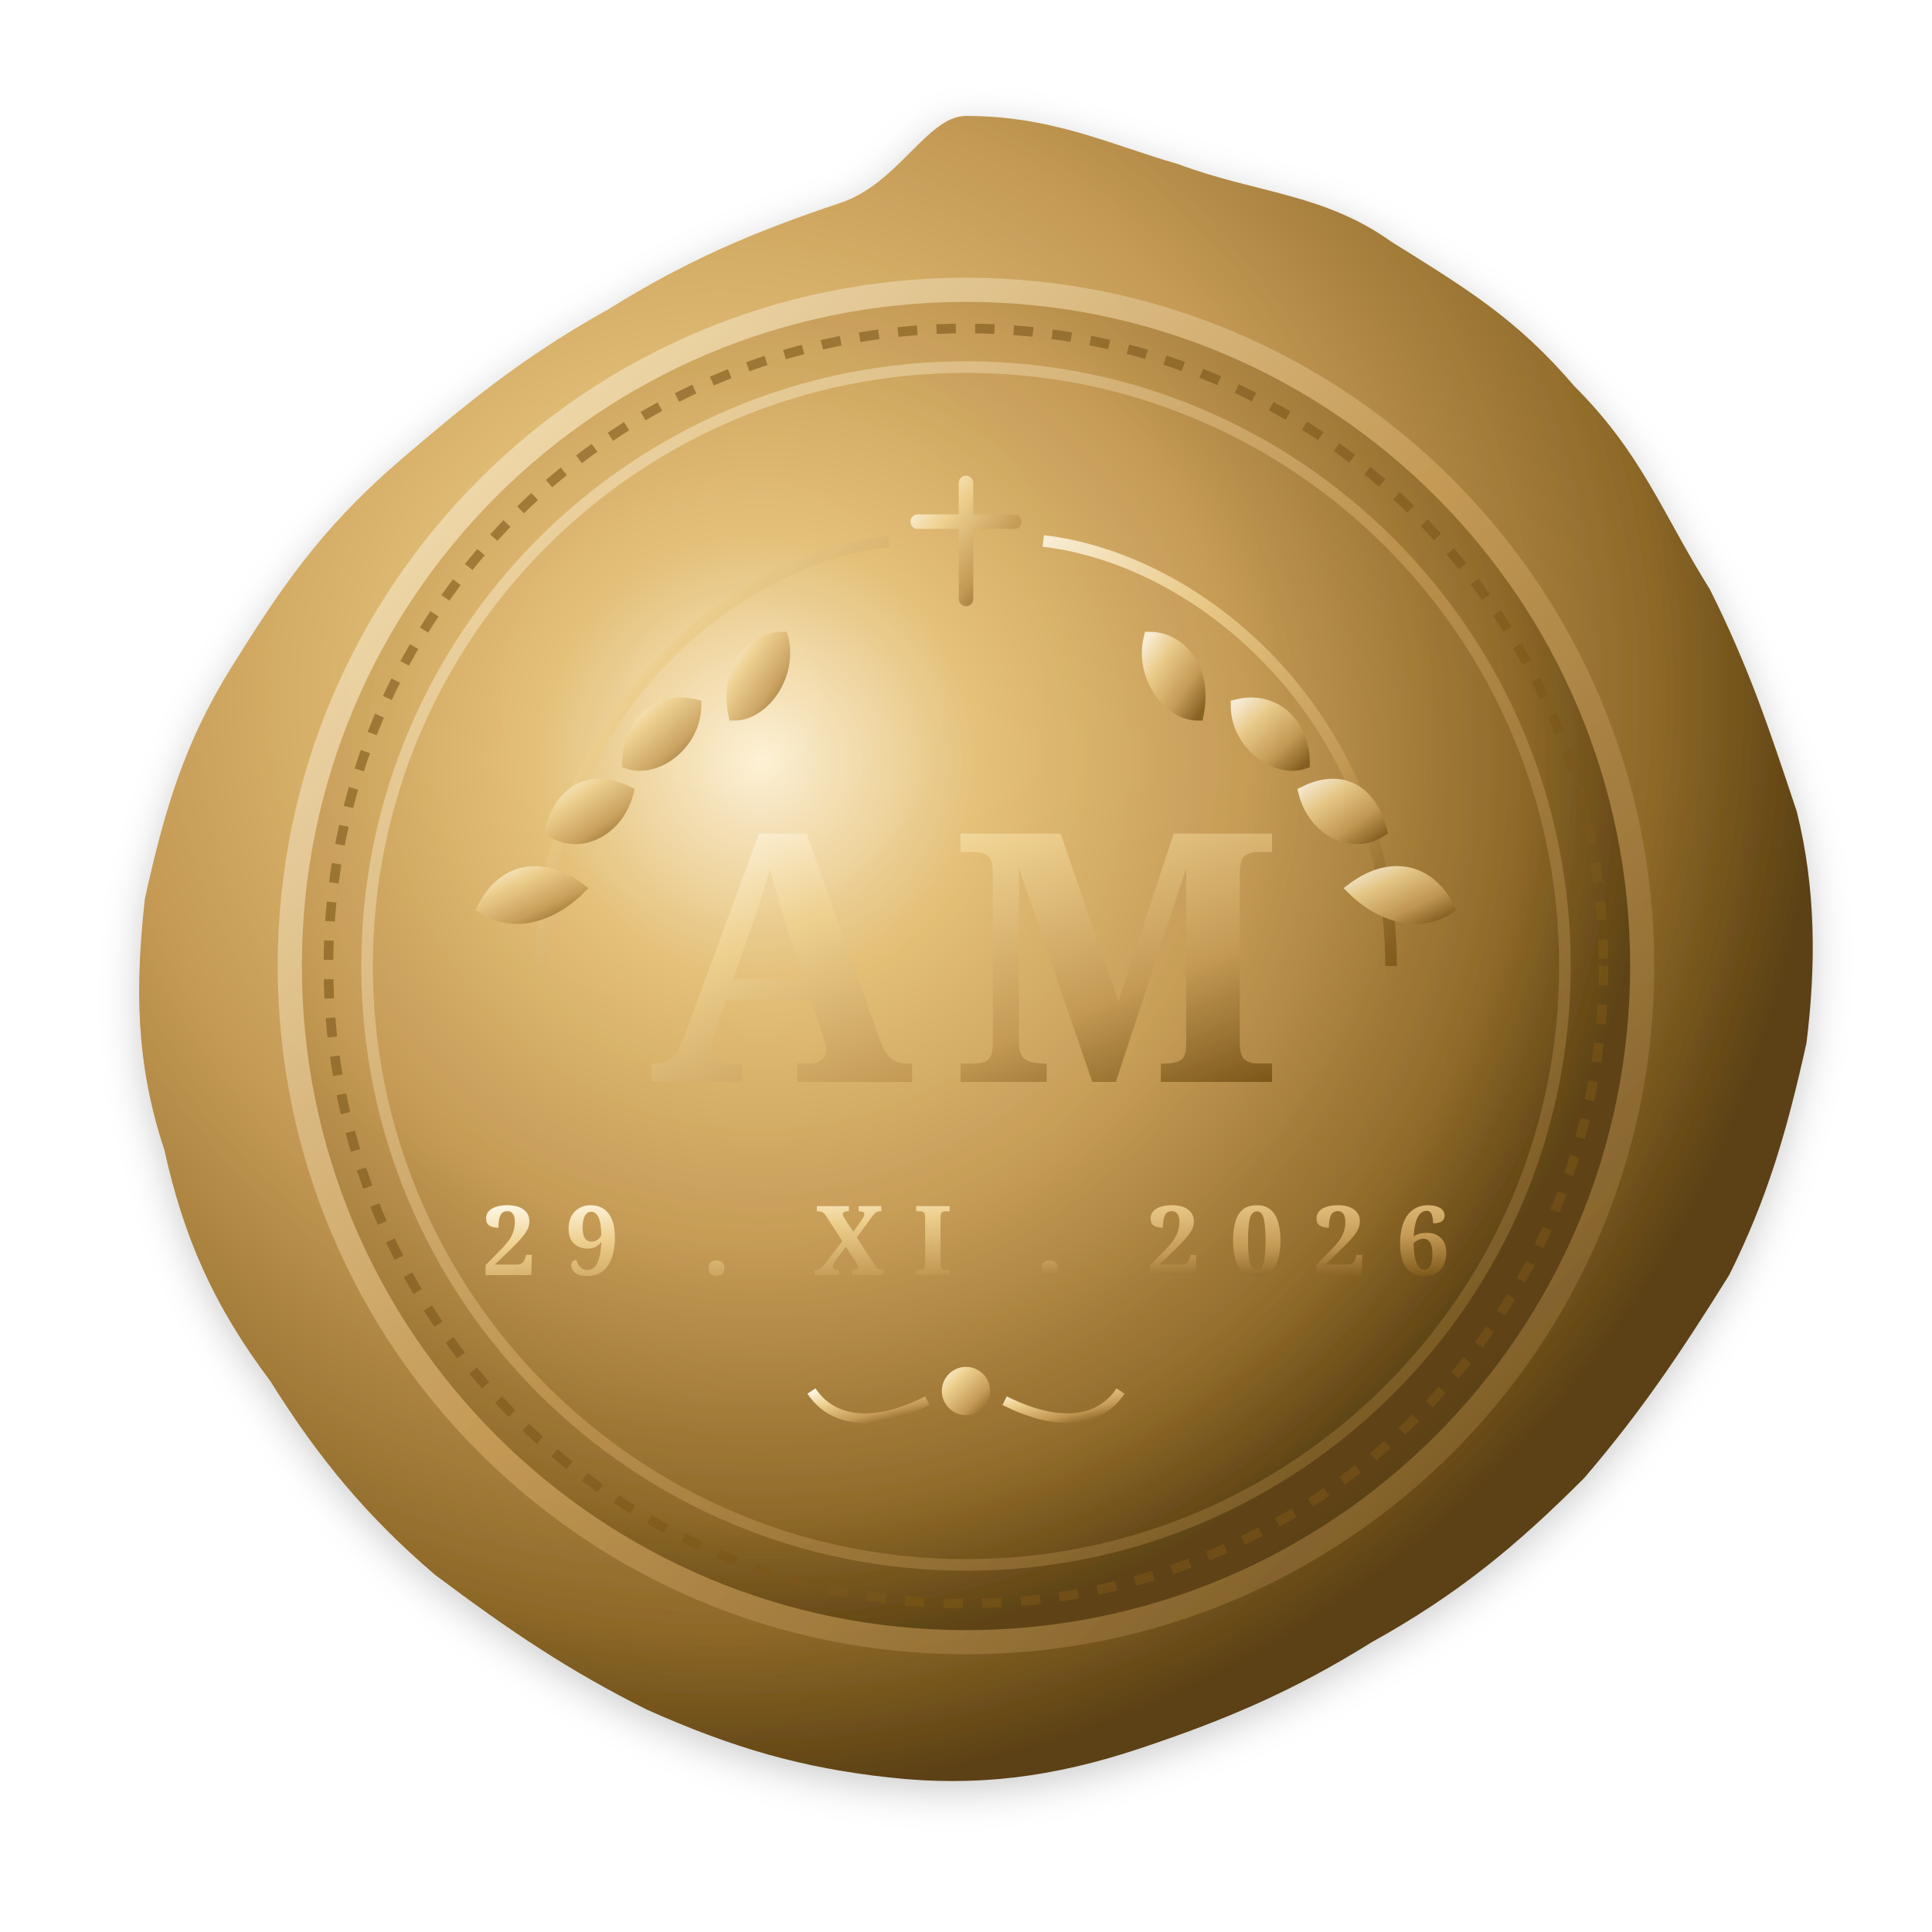
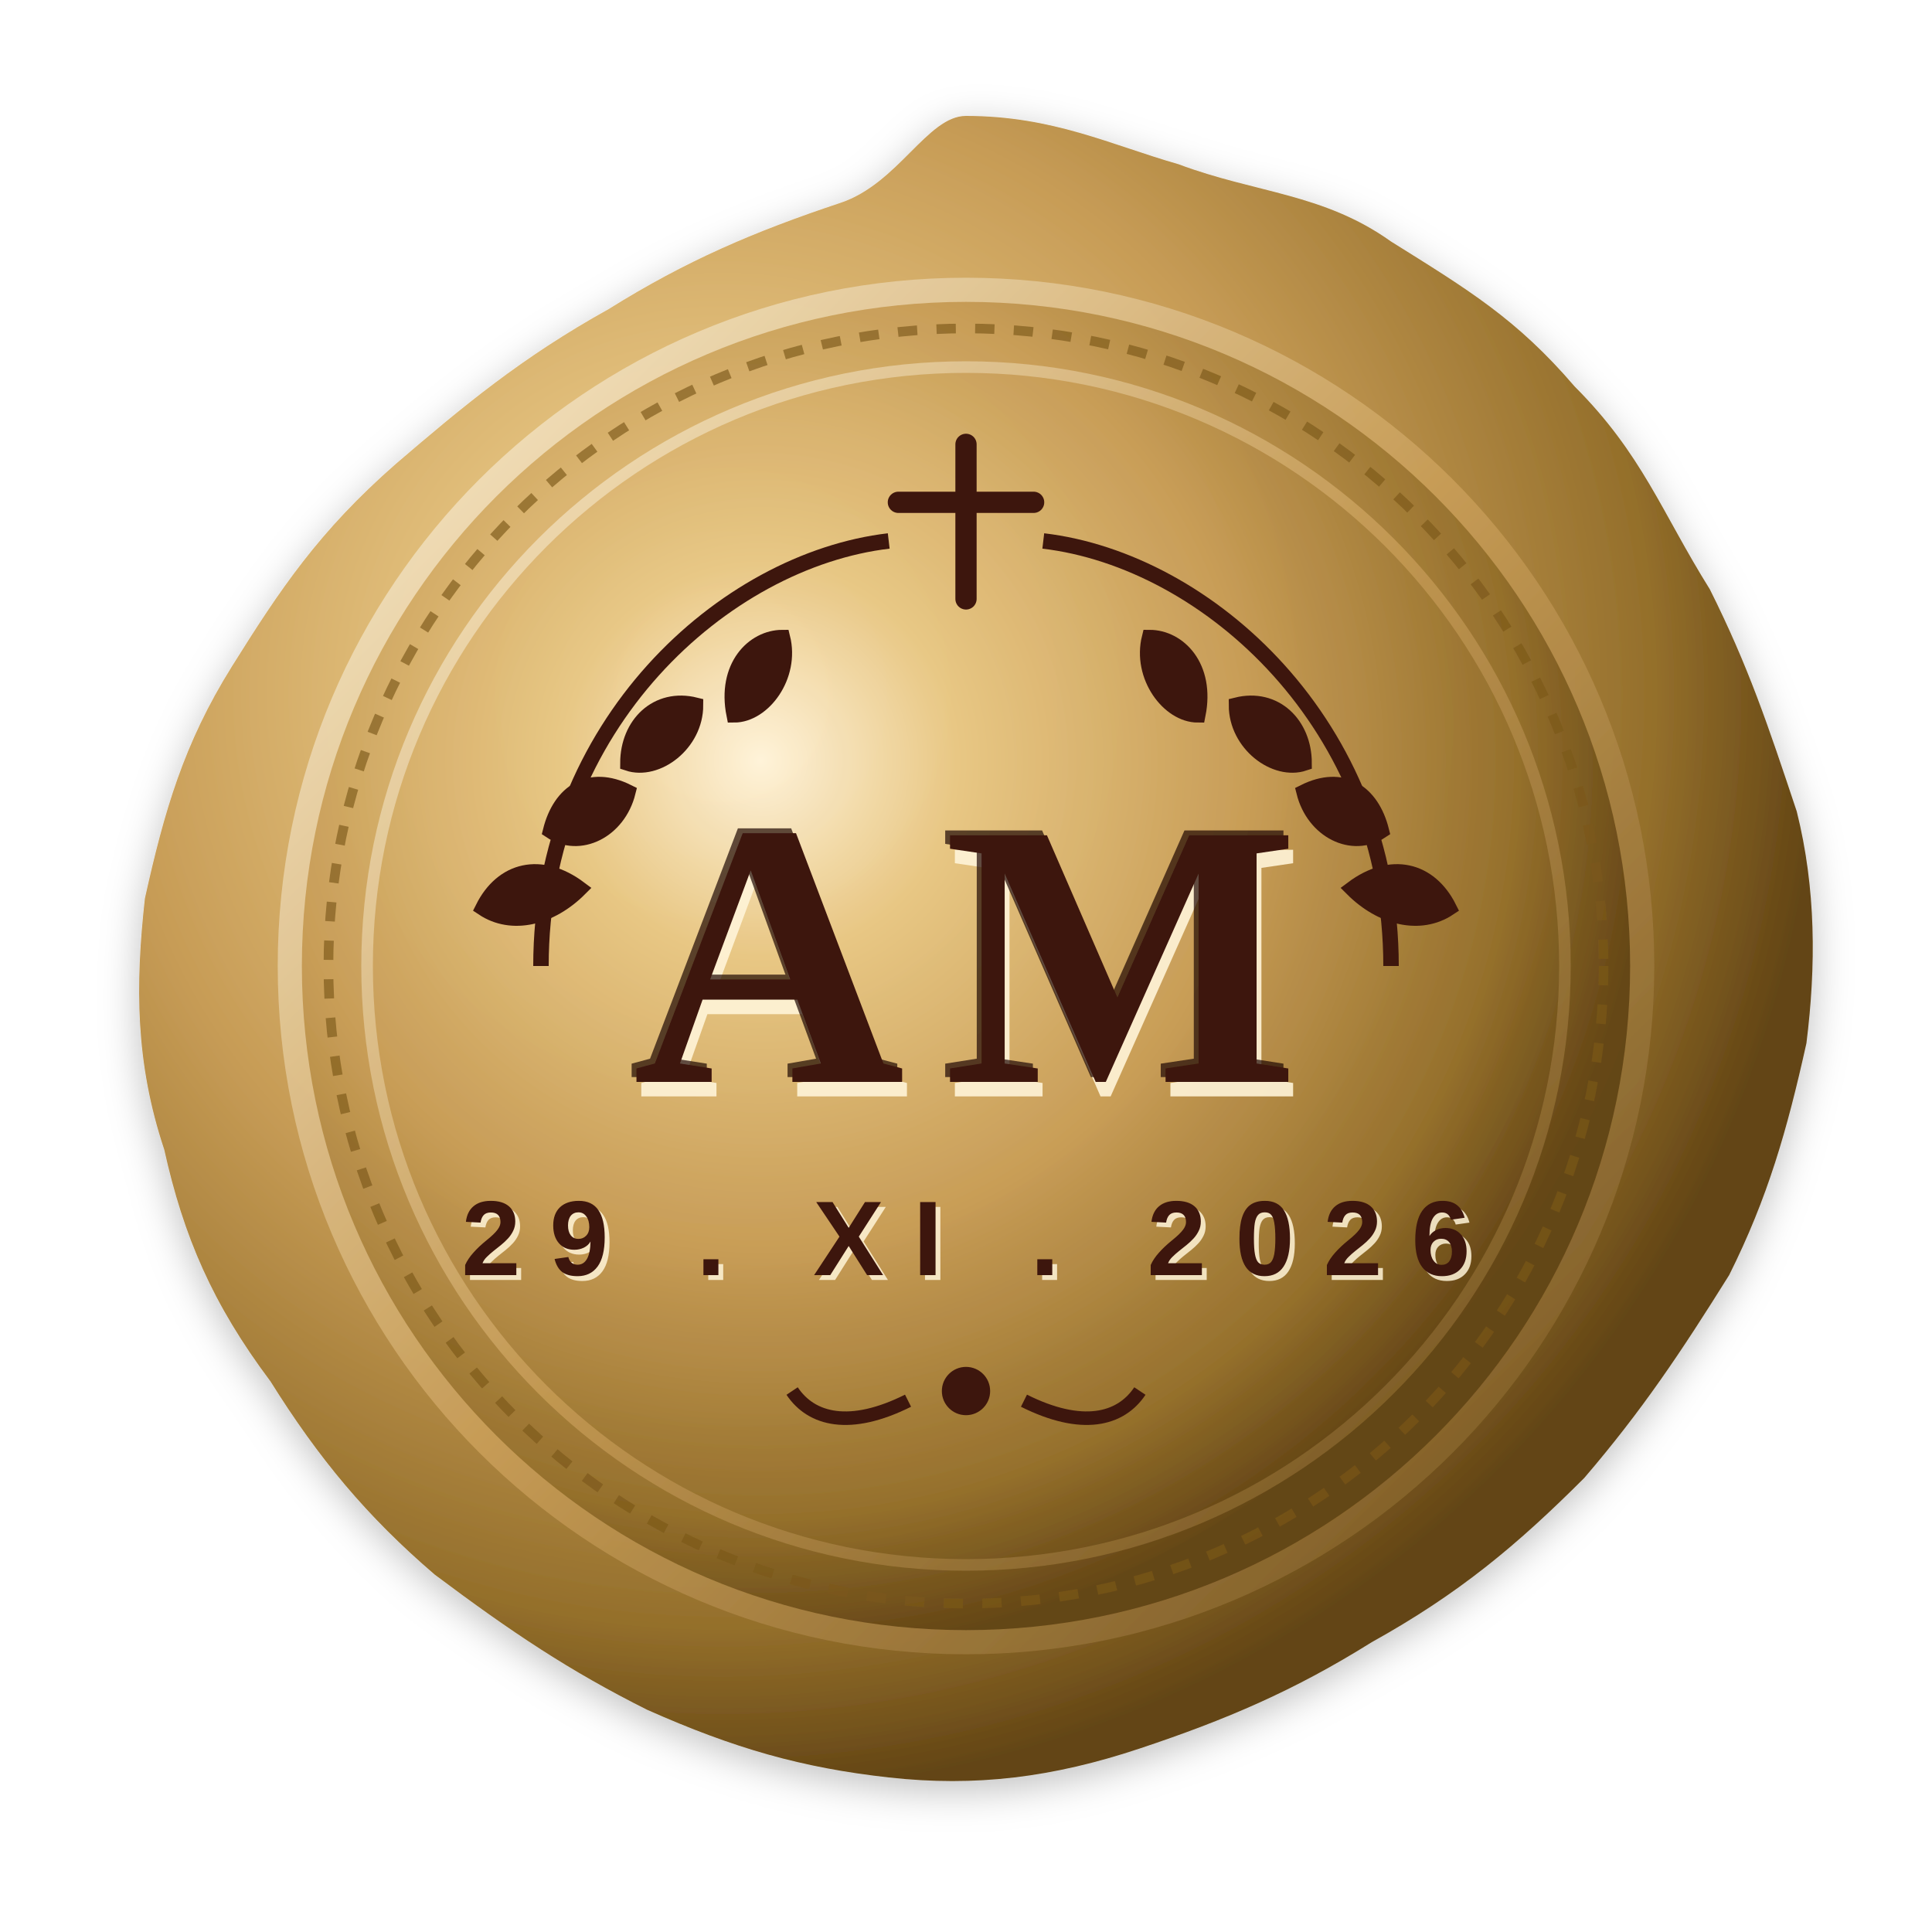
<svg xmlns="http://www.w3.org/2000/svg" viewBox="0 0 200 200" width="200" height="200">
  <defs>
    <radialGradient id="waxGold" cx="35%" cy="35%" r="65%">
-       <stop offset="0%" stop-color="#FDF1D6" />
-       <stop offset="25%" stop-color="#E4C078" />
-       <stop offset="55%" stop-color="#C49A55" />
-       <stop offset="85%" stop-color="#8E6928" />
-       <stop offset="100%" stop-color="#5C4113" />
+       <stop offset="0%" stop-color="#FFF3DA" />
+       <stop offset="22%" stop-color="#E8C784" />
+       <stop offset="55%" stop-color="#C79C56" />
+       <stop offset="85%" stop-color="#946F2B" />
+       <stop offset="100%" stop-color="#634515" />
    </radialGradient>
    <filter id="sealShadow" x="-15%" y="-15%" width="130%" height="135%">
-       <feDropShadow dx="0" dy="6" stdDeviation="6" flood-color="#361705" flood-opacity="0.38" />
-       <feDropShadow dx="0" dy="1" stdDeviation="2" flood-color="#000000" flood-opacity="0.2" />
+       <feDropShadow dx="0" dy="5" stdDeviation="5" flood-color="#2D1108" flood-opacity="0.42" />
+       <feDropShadow dx="0" dy="1" stdDeviation="2" flood-color="#000000" flood-opacity="0.25" />
    </filter>
    <linearGradient id="innerRim" x1="0%" y1="0%" x2="100%" y2="100%">
-       <stop offset="0%" stop-color="#FFF0CD" />
-       <stop offset="50%" stop-color="#C49A55" />
-       <stop offset="100%" stop-color="#694B1B" />
-     </linearGradient>
-     <linearGradient id="goldText" x1="0%" y1="0%" x2="100%" y2="100%">
-       <stop offset="0%" stop-color="#FFF8E7" />
-       <stop offset="30%" stop-color="#EED08F" />
-       <stop offset="70%" stop-color="#C49A55" />
-       <stop offset="100%" stop-color="#7B5719" />
+       <stop offset="0%" stop-color="#FFF5DC" />
+       <stop offset="50%" stop-color="#C79C56" />
+       <stop offset="100%" stop-color="#6B4D1B" />
    </linearGradient>
  </defs>
  <g filter="url(#sealShadow)">
    <path d="M100 12        C109 12, 115 15, 122 17 C130 20, 137 20, 144 25 C152 30, 157 33, 163 40 C170 47, 172 53, 177 61 C181 69, 183 75, 186 84 C188 92, 188 100, 187 108 C185 117, 183 124, 179 132 C174 140, 170 146, 164 153 C157 160, 151 165, 142 170 C134 175, 127 178, 118 181 C109 184, 101 185, 92 184 C83 183, 76 181, 67 177 C59 173, 53 169, 45 163 C38 157, 33 151, 28 143 C22 135, 19 128, 17 119 C14 110, 14 102, 15 93 C17 84, 19 77, 24 69 C29 61, 33 55, 41 48 C48 42, 54 37, 63 32 C71 27, 78 24, 87 21 C93 19, 96 12, 100 12 Z" fill="url(#waxGold)" />
    <circle cx="100" cy="100" r="70" fill="url(#waxGold)" stroke="url(#innerRim)" stroke-width="2.5" opacity="0.95" />
-     <circle cx="100" cy="100" r="66" fill="none" stroke="#7B5719" stroke-width="1" opacity="0.6" stroke-dasharray="2,2" />
-     <circle cx="100" cy="100" r="62" fill="none" stroke="url(#innerRim)" stroke-width="1.2" opacity="0.8" />
-     <g stroke="url(#goldText)" stroke-width="1.2" fill="none" opacity="0.85">
+     <circle cx="100" cy="100" r="66" fill="none" stroke="#7B5719" stroke-width="1" opacity="0.65" stroke-dasharray="2,2" />
+     <circle cx="100" cy="100" r="62" fill="none" stroke="url(#innerRim)" stroke-width="1.2" opacity="0.85" />
+     <g stroke="#3E150D" stroke-width="1.6" fill="none">
      <path d="M56 100 C56 75, 75 58, 92 56" />
-       <path d="M60 92 C56 89, 52 90, 50 94 C53 96, 57 95, 60 92 Z" fill="url(#goldText)" />
-       <path d="M65 82 C61 80, 58 82, 57 86 C60 88, 64 86, 65 82 Z" fill="url(#goldText)" />
-       <path d="M72 73 C68 72, 65 75, 65 79 C68 80, 72 77, 72 73 Z" fill="url(#goldText)" />
-       <path d="M81 66 C78 66, 75 69, 76 74 C79 74, 82 70, 81 66 Z" fill="url(#goldText)" />
+       <path d="M60 92 C56 89, 52 90, 50 94 C53 96, 57 95, 60 92 Z" fill="#3E150D" />
+       <path d="M65 82 C61 80, 58 82, 57 86 C60 88, 64 86, 65 82 Z" fill="#3E150D" />
+       <path d="M72 73 C68 72, 65 75, 65 79 C68 80, 72 77, 72 73 Z" fill="#3E150D" />
+       <path d="M81 66 C78 66, 75 69, 76 74 C79 74, 82 70, 81 66 Z" fill="#3E150D" />
    </g>
-     <g stroke="url(#goldText)" stroke-width="1.2" fill="none" opacity="0.85">
+     <g stroke="#3E150D" stroke-width="1.6" fill="none">
      <path d="M144 100 C144 75, 125 58, 108 56" />
-       <path d="M140 92 C144 89, 148 90, 150 94 C147 96, 143 95, 140 92 Z" fill="url(#goldText)" />
-       <path d="M135 82 C139 80, 142 82, 143 86 C140 88, 136 86, 135 82 Z" fill="url(#goldText)" />
-       <path d="M128 73 C132 72, 135 75, 135 79 C132 80, 128 77, 128 73 Z" fill="url(#goldText)" />
-       <path d="M119 66 C122 66, 125 69, 124 74 C121 74, 118 70, 119 66 Z" fill="url(#goldText)" />
+       <path d="M140 92 C144 89, 148 90, 150 94 C147 96, 143 95, 140 92 Z" fill="#3E150D" />
+       <path d="M135 82 C139 80, 142 82, 143 86 C140 88, 136 86, 135 82 Z" fill="#3E150D" />
+       <path d="M128 73 C132 72, 135 75, 135 79 C132 80, 128 77, 128 73 Z" fill="#3E150D" />
+       <path d="M119 66 C122 66, 125 69, 124 74 C121 74, 118 70, 119 66 Z" fill="#3E150D" />
    </g>
-     <path d="M100 50 L100 62 M95 54 L105 54" stroke="url(#goldText)" stroke-width="1.5" stroke-linecap="round" />
-     <text x="100" y="112" font-family="'Cinzel', 'Playfair Display', serif" font-size="36" font-weight="700" fill="url(#goldText)" text-anchor="middle" letter-spacing="4">AM</text>
-     <text x="100" y="132" font-family="'Cinzel', 'Montserrat', serif" font-size="10" font-weight="600" fill="url(#goldText)" text-anchor="middle" letter-spacing="3">29 . XI . 2026</text>
-     <circle cx="100" cy="144" r="2.5" fill="url(#goldText)" />
-     <path d="M96 145 C90 148, 86 147, 84 144" stroke="url(#goldText)" stroke-width="1" fill="none" />
-     <path d="M104 145 C110 148, 114 147, 116 144" stroke="url(#goldText)" stroke-width="1" fill="none" />
+     <path d="M100 46 L100 62 M93 52 L107 52" stroke="#3E150D" stroke-width="2.2" stroke-linecap="round" />
+     <text x="100.5" y="113.5" font-family="'Cinzel', 'Playfair Display', 'Times New Roman', Georgia, serif" font-size="39" font-weight="900" fill="#FFF4D8" text-anchor="middle" letter-spacing="4" opacity="0.9">AM</text>
+     <text x="99.5" y="111.5" font-family="'Cinzel', 'Playfair Display', 'Times New Roman', Georgia, serif" font-size="39" font-weight="900" fill="#1E0703" text-anchor="middle" letter-spacing="4" opacity="0.7">AM</text>
+     <text x="100" y="112" font-family="'Cinzel', 'Playfair Display', 'Times New Roman', Georgia, serif" font-size="39" font-weight="900" fill="#3D140C" text-anchor="middle" letter-spacing="4">AM</text>
+     <text x="100.5" y="132.5" font-family="'Cinzel', 'Montserrat', 'Arial', sans-serif" font-size="11" font-weight="800" fill="#FFF4D8" text-anchor="middle" letter-spacing="3" opacity="0.85">29 . XI . 2026</text>
+     <text x="100" y="132" font-family="'Cinzel', 'Montserrat', 'Arial', sans-serif" font-size="11" font-weight="800" fill="#3D140C" text-anchor="middle" letter-spacing="3">29 . XI . 2026</text>
+     <circle cx="100" cy="144" r="2.5" fill="#3E150D" />
+     <path d="M94 145 C88 148, 84 147, 82 144" stroke="#3E150D" stroke-width="1.4" fill="none" />
+     <path d="M106 145 C112 148, 116 147, 118 144" stroke="#3E150D" stroke-width="1.4" fill="none" />
  </g>
</svg>
